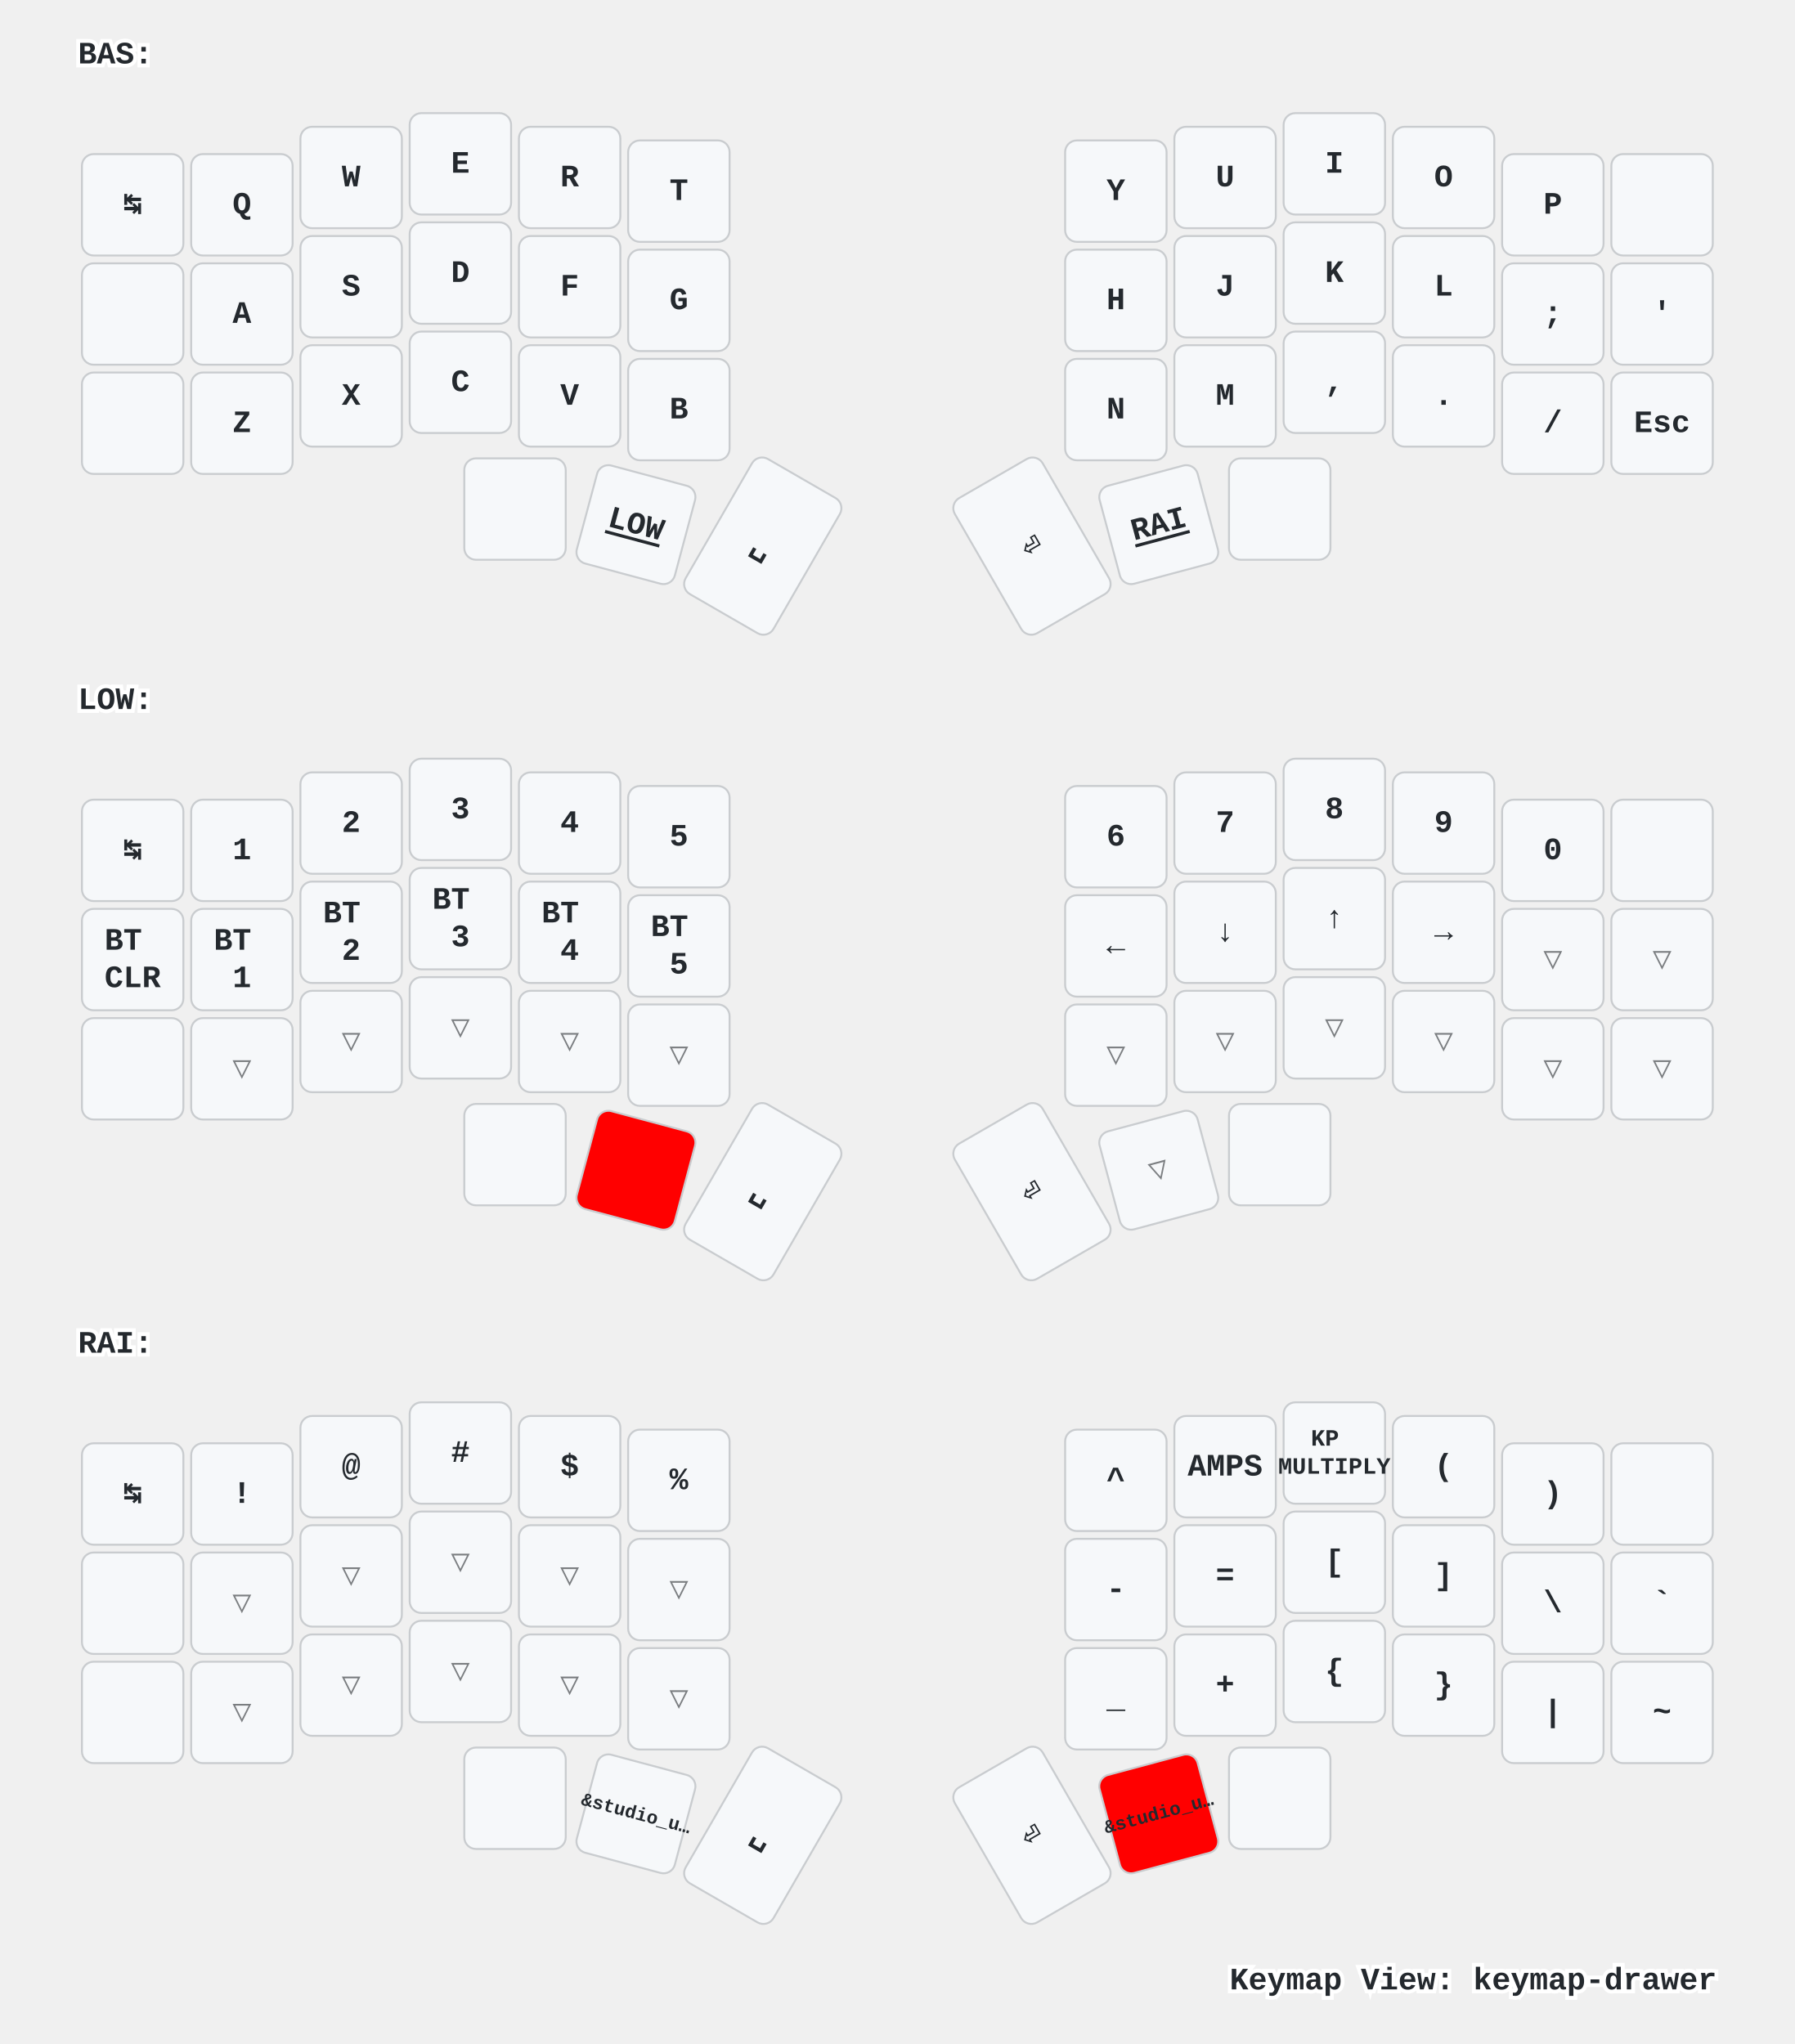
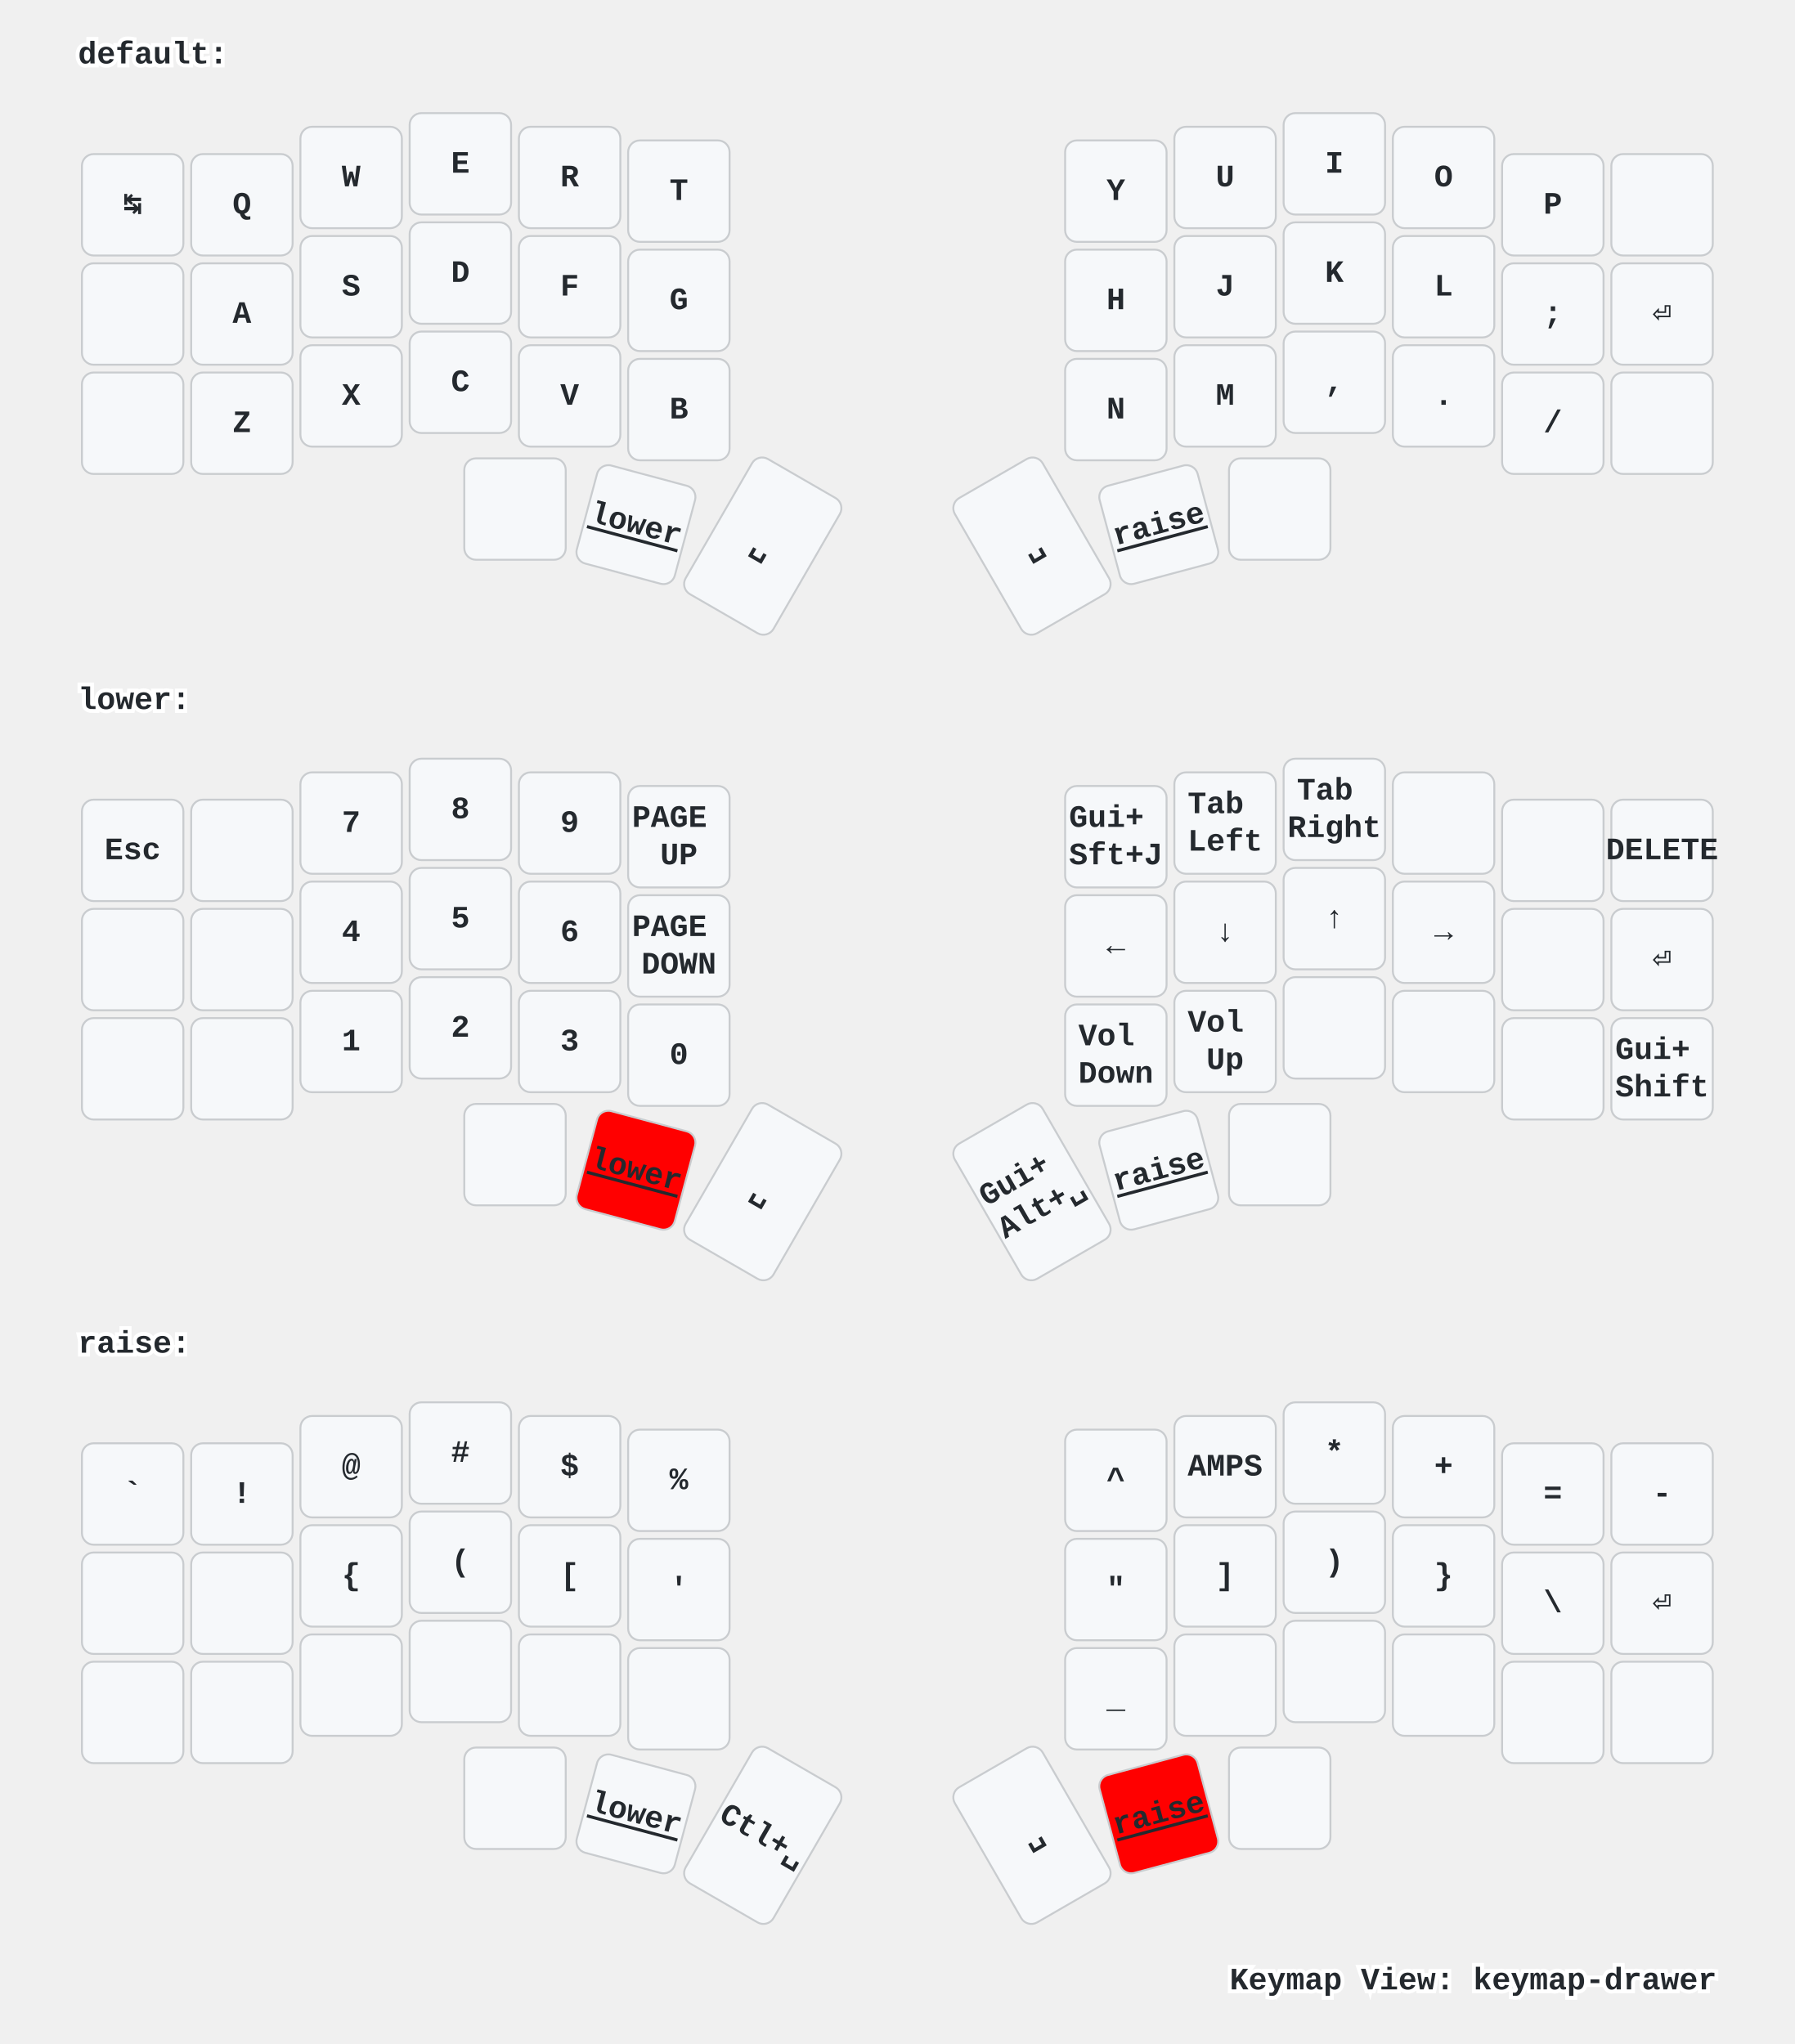
<svg xmlns="http://www.w3.org/2000/svg" xmlns:xlink="http://www.w3.org/1999/xlink" width="920" height="1048" viewBox="0 0 920 1048" class="keymap">
  <defs>/* start glyphs */
<svg id="mdi:apple-keyboard-command">
      <svg id="mdi-apple-keyboard-command" viewBox="0 0 24 24">
        <path d="M6,2A4,4 0 0,1 10,6V8H14V6A4,4 0 0,1 18,2A4,4 0 0,1 22,6A4,4 0 0,1 18,10H16V14H18A4,4 0 0,1 22,18A4,4 0 0,1 18,22A4,4 0 0,1 14,18V16H10V18A4,4 0 0,1 6,22A4,4 0 0,1 2,18A4,4 0 0,1 6,14H8V10H6A4,4 0 0,1 2,6A4,4 0 0,1 6,2M16,18A2,2 0 0,0 18,20A2,2 0 0,0 20,18A2,2 0 0,0 18,16H16V18M14,10H10V14H14V10M6,16A2,2 0 0,0 4,18A2,2 0 0,0 6,20A2,2 0 0,0 8,18V16H6M8,6A2,2 0 0,0 6,4A2,2 0 0,0 4,6A2,2 0 0,0 6,8H8V6M18,8A2,2 0 0,0 20,6A2,2 0 0,0 18,4A2,2 0 0,0 16,6V8H18Z" />
      </svg>
    </svg>
    <svg id="mdi:apple-keyboard-control">
      <svg id="mdi-apple-keyboard-control" viewBox="0 0 24 24">
        <path d="M19.78,11.78L18.36,13.19L12,6.83L5.64,13.19L4.22,11.78L12,4L19.78,11.78Z" />
      </svg>
    </svg>
    <svg id="mdi:apple-keyboard-option">
      <svg id="mdi-apple-keyboard-option" viewBox="0 0 24 24">
        <path d="M3,4H9.11L16.15,18H21V20H14.88L7.84,6H3V4M14,4H21V6H14V4Z" />
      </svg>
    </svg>
    <svg id="mdi:apple-keyboard-shift">
      <svg id="mdi-apple-keyboard-shift" viewBox="0 0 24 24">
        <path d="M15,18V12H17.17L12,6.83L6.83,12H9V18H15M12,4L22,14H17V20H7V14H2L12,4Z" />
      </svg>
    </svg>
    <svg id="mdi:backspace-outline">
      <svg id="mdi-backspace-outline" viewBox="0 0 24 24">
        <path d="M19,15.59L17.59,17L14,13.41L10.41,17L9,15.59L12.59,12L9,8.41L10.41,7L14,10.59L17.59,7L19,8.41L15.41,12L19,15.59M22,3A2,2 0 0,1 24,5V19A2,2 0 0,1 22,21H7C6.31,21 5.77,20.64 5.41,20.11L0,12L5.41,3.88C5.77,3.35 6.31,3 7,3H22M22,5H7L2.28,12L7,19H22V5Z" />
      </svg>
    </svg>
  </defs>/* end glyphs */
<style>/* inherit to force styles through use tags */
svg path {
    fill: inherit;
}

/* font and background color specifications */
svg.keymap {
    font-family: SFMono-Regular,Consolas,Liberation Mono,Menlo,monospace;
    font-size: 14px;
    font-kerning: normal;
    text-rendering: optimizeLegibility;
    fill: #24292e;
}

/* default key styling */
rect.key {
    fill: #f6f8fa;
}

rect.key, rect.combo {
    stroke: #c9cccf;
    stroke-width: 1;
}

/* default key side styling, only used is draw_key_sides is set */
rect.side {
    filter: brightness(90%);
}

/* color accent for combo boxes */
rect.combo, rect.combo-separate {
    fill: #cdf;
}

/* color accent for held keys */
rect.held, rect.combo.held {
    fill: #fdd;
}

/* color accent for ghost (optional) keys */
rect.ghost, rect.combo.ghost {
    stroke-dasharray: 4, 4;
    stroke-width: 2;
}

text {
    text-anchor: middle;
    dominant-baseline: middle;
}

/* styling for layer labels */
text.label {
    font-weight: bold;
    text-anchor: start;
    stroke: white;
    stroke-width: 4;
    paint-order: stroke;
}

/* styling for optional footer */
text.footer {
    text-anchor: end;
    dominant-baseline: auto;
    stroke: white;
    stroke-width: 4;
    paint-order: stroke;
}

/* styling for combo tap, and key non-tap label text */
text.combo, text.hold, text.shifted, text.left, text.right {
    font-size: 11px;
}

text.hold {
    text-anchor: middle;
    dominant-baseline: auto;
}

text.shifted {
    text-anchor: middle;
    dominant-baseline: hanging;
}

text.left {
    text-anchor: start;
}

text.right {
    text-anchor: end;
}

text.layer-activator {
    text-decoration: underline;
}

/* styling for hold/shifted label text in combo box */
text.combo.hold, text.combo.shifted, text.combo.left, text.combo.right {
    font-size: 8px;
}

/* lighter symbol for transparent keys */
text.trans {
    fill: #7b7e81;
}

/* styling for combo dendrons */
path.combo {
    stroke-width: 1;
    stroke: gray;
    fill: none;
}

/* Start Tabler Icons Cleanup */
/* cannot use height/width with glyphs */
.icon-tabler &gt; path {
    fill: inherit;
    stroke: inherit;
    stroke-width: 2;
}
/* hide tabler's default box */
.icon-tabler &gt; path[stroke="none"][fill="none"] {
    visibility: hidden;
}
/* End Tabler Icons Cleanup */

/* For default sytles, see https://github.com/caksoylar/keymap-drawer/blob/main/keymap_drawer/config.py#L85 */

svg.keymap {
  font-family: Ubuntu Mono, Inconsolata, Consolas, Liberation Mono, Menlo, monospace;
  font-size: 16px;
  font-weight: bold;
  text-rendering: optimizeLegibility;
}

/* Color accent for held keys
red = #f00
green = #0f0
blue = #00f
yellow = #ff0
cyan = #0ff
magenta = #f0f
white = #fff
black = #000
grey = #888
light grey = #ccc
#ffc
*/
rect.held, rect.combo.held {
    fill: #f00;
}

/* Technique borrowed and extended from https://github.com/englmaxi/zmk-config/blob/master/keymap-drawer/config.yaml */
.sym_sub_text.tap {
  translate: -5px 2px;
  font-size: 20px;
}
.sym_sub_text.shifted {
  translate: 10px 13px;
  font-size: 10px;
  opacity: 1.0;
}
.combo.sym_sub_text.tap {
  translate: -1px 1px;
}
.combo.sym_sub_text.shifted {
  translate: 7px 5px;
  font-size: 10px;
  opacity: 1.0;
}

/* Toggle */
.toggle.shifted {
  translate: -10px 12px;
}

.toggle.hold {
  translate: 13px -23px;
}

/* Variant for tap-dances */
.tap_dance.tap {
  translate: -7px 0px;
  font-size: 12px;
}
.tap_dance.shifted {
  translate: 7px 17px;
  font-size: 12px;
  opacity: 1.0;
}

/* Variant for symbol next to symbol */
.sym_by_sym.tap {
  translate: -6px 0px;
}
.sym_by_sym.shifted {
  translate: 10px 12px;
  opacity: 1.0;
}

.combo.sym_by_sym.tap {
  translate: -35px 0px;
}
.combo.sym_by_sym.shifted {
  translate: 35px 20px;
  opacity: 1.0;
}

.combo.sym_by_sym.hold {
  visibility: hidden;
}

/* hide hold box for combo sym_by_sym */
.combo.sym_by_sym.hold &gt; path[stroke="none"][fill="none"] {
  visibility: hidden;
}
</style>
-   <g transform="translate(40, 0)" class="layer-BAS">
-     <text x="0" y="28" class="label" id="BAS">BAS:</text>
+   <g transform="translate(40, 0)" class="layer-default">
+     <text x="0" y="28" class="label" id="default">default:</text>
    <g transform="translate(0, 56)">
      <g transform="translate(28, 49)" class="key keypos-0">
        <rect rx="6" ry="6" x="-26" y="-26" width="52" height="52" class="key" />
        <text x="0" y="0" class="key tap">↹</text>
      </g>
      <g transform="translate(84, 49)" class="key keypos-1">
        <rect rx="6" ry="6" x="-26" y="-26" width="52" height="52" class="key" />
        <text x="0" y="0" class="key tap">Q</text>
      </g>
      <g transform="translate(140, 35)" class="key keypos-2">
        <rect rx="6" ry="6" x="-26" y="-26" width="52" height="52" class="key" />
        <text x="0" y="0" class="key tap">W</text>
      </g>
      <g transform="translate(196, 28)" class="key keypos-3">
        <rect rx="6" ry="6" x="-26" y="-26" width="52" height="52" class="key" />
        <text x="0" y="0" class="key tap">E</text>
      </g>
      <g transform="translate(252, 35)" class="key keypos-4">
        <rect rx="6" ry="6" x="-26" y="-26" width="52" height="52" class="key" />
        <text x="0" y="0" class="key tap">R</text>
      </g>
      <g transform="translate(308, 42)" class="key keypos-5">
        <rect rx="6" ry="6" x="-26" y="-26" width="52" height="52" class="key" />
        <text x="0" y="0" class="key tap">T</text>
      </g>
      <g transform="translate(532, 42)" class="key keypos-6">
        <rect rx="6" ry="6" x="-26" y="-26" width="52" height="52" class="key" />
        <text x="0" y="0" class="key tap">Y</text>
      </g>
      <g transform="translate(588, 35)" class="key keypos-7">
        <rect rx="6" ry="6" x="-26" y="-26" width="52" height="52" class="key" />
        <text x="0" y="0" class="key tap">U</text>
      </g>
      <g transform="translate(644, 28)" class="key keypos-8">
        <rect rx="6" ry="6" x="-26" y="-26" width="52" height="52" class="key" />
        <text x="0" y="0" class="key tap">I</text>
      </g>
      <g transform="translate(700, 35)" class="key keypos-9">
        <rect rx="6" ry="6" x="-26" y="-26" width="52" height="52" class="key" />
        <text x="0" y="0" class="key tap">O</text>
      </g>
      <g transform="translate(756, 49)" class="key keypos-10">
        <rect rx="6" ry="6" x="-26" y="-26" width="52" height="52" class="key" />
        <text x="0" y="0" class="key tap">P</text>
      </g>
      <g transform="translate(812, 49)" class="key keypos-11">
        <rect rx="6" ry="6" x="-26" y="-26" width="52" height="52" class="key" />
        <use href="#mdi:backspace-outline" xlink:href="#mdi:backspace-outline" x="-9" y="-9" height="18" width="18.0" class="key tap glyph mdi:backspace-outline" />
      </g>
      <g transform="translate(28, 105)" class="key keypos-12">
        <rect rx="6" ry="6" x="-26" y="-26" width="52" height="52" class="key" />
        <use href="#mdi:apple-keyboard-control" xlink:href="#mdi:apple-keyboard-control" x="-9" y="-9" height="18" width="18.0" class="key tap glyph mdi:apple-keyboard-control" />
      </g>
      <g transform="translate(84, 105)" class="key keypos-13">
        <rect rx="6" ry="6" x="-26" y="-26" width="52" height="52" class="key" />
        <text x="0" y="0" class="key tap">A</text>
      </g>
      <g transform="translate(140, 91)" class="key keypos-14">
        <rect rx="6" ry="6" x="-26" y="-26" width="52" height="52" class="key" />
        <text x="0" y="0" class="key tap">S</text>
      </g>
      <g transform="translate(196, 84)" class="key keypos-15">
        <rect rx="6" ry="6" x="-26" y="-26" width="52" height="52" class="key" />
        <text x="0" y="0" class="key tap">D</text>
      </g>
      <g transform="translate(252, 91)" class="key keypos-16">
        <rect rx="6" ry="6" x="-26" y="-26" width="52" height="52" class="key" />
        <text x="0" y="0" class="key tap">F</text>
      </g>
      <g transform="translate(308, 98)" class="key keypos-17">
        <rect rx="6" ry="6" x="-26" y="-26" width="52" height="52" class="key" />
        <text x="0" y="0" class="key tap">G</text>
      </g>
      <g transform="translate(532, 98)" class="key keypos-18">
        <rect rx="6" ry="6" x="-26" y="-26" width="52" height="52" class="key" />
        <text x="0" y="0" class="key tap">H</text>
      </g>
      <g transform="translate(588, 91)" class="key keypos-19">
        <rect rx="6" ry="6" x="-26" y="-26" width="52" height="52" class="key" />
        <text x="0" y="0" class="key tap">J</text>
      </g>
      <g transform="translate(644, 84)" class="key keypos-20">
        <rect rx="6" ry="6" x="-26" y="-26" width="52" height="52" class="key" />
        <text x="0" y="0" class="key tap">K</text>
      </g>
      <g transform="translate(700, 91)" class="key keypos-21">
        <rect rx="6" ry="6" x="-26" y="-26" width="52" height="52" class="key" />
        <text x="0" y="0" class="key tap">L</text>
      </g>
      <g transform="translate(756, 105)" class="key keypos-22">
        <rect rx="6" ry="6" x="-26" y="-26" width="52" height="52" class="key" />
        <text x="0" y="0" class="key tap">;</text>
      </g>
      <g transform="translate(812, 105)" class="key keypos-23">
        <rect rx="6" ry="6" x="-26" y="-26" width="52" height="52" class="key" />
-         <text x="0" y="0" class="key tap">'</text>
+         <text x="0" y="0" class="key tap">⏎</text>
      </g>
      <g transform="translate(28, 161)" class="key keypos-24">
        <rect rx="6" ry="6" x="-26" y="-26" width="52" height="52" class="key" />
        <use href="#mdi:apple-keyboard-shift" xlink:href="#mdi:apple-keyboard-shift" x="-9" y="-9" height="18" width="18.0" class="key tap glyph mdi:apple-keyboard-shift" />
      </g>
      <g transform="translate(84, 161)" class="key keypos-25">
        <rect rx="6" ry="6" x="-26" y="-26" width="52" height="52" class="key" />
        <text x="0" y="0" class="key tap">Z</text>
      </g>
      <g transform="translate(140, 147)" class="key keypos-26">
        <rect rx="6" ry="6" x="-26" y="-26" width="52" height="52" class="key" />
        <text x="0" y="0" class="key tap">X</text>
      </g>
      <g transform="translate(196, 140)" class="key keypos-27">
        <rect rx="6" ry="6" x="-26" y="-26" width="52" height="52" class="key" />
        <text x="0" y="0" class="key tap">C</text>
      </g>
      <g transform="translate(252, 147)" class="key keypos-28">
        <rect rx="6" ry="6" x="-26" y="-26" width="52" height="52" class="key" />
        <text x="0" y="0" class="key tap">V</text>
      </g>
      <g transform="translate(308, 154)" class="key keypos-29">
        <rect rx="6" ry="6" x="-26" y="-26" width="52" height="52" class="key" />
        <text x="0" y="0" class="key tap">B</text>
      </g>
      <g transform="translate(532, 154)" class="key keypos-30">
        <rect rx="6" ry="6" x="-26" y="-26" width="52" height="52" class="key" />
        <text x="0" y="0" class="key tap">N</text>
      </g>
      <g transform="translate(588, 147)" class="key keypos-31">
        <rect rx="6" ry="6" x="-26" y="-26" width="52" height="52" class="key" />
        <text x="0" y="0" class="key tap">M</text>
      </g>
      <g transform="translate(644, 140)" class="key keypos-32">
        <rect rx="6" ry="6" x="-26" y="-26" width="52" height="52" class="key" />
        <text x="0" y="0" class="key tap">,</text>
      </g>
      <g transform="translate(700, 147)" class="key keypos-33">
        <rect rx="6" ry="6" x="-26" y="-26" width="52" height="52" class="key" />
        <text x="0" y="0" class="key tap">.</text>
      </g>
      <g transform="translate(756, 161)" class="key keypos-34">
        <rect rx="6" ry="6" x="-26" y="-26" width="52" height="52" class="key" />
        <text x="0" y="0" class="key tap">/</text>
      </g>
      <g transform="translate(812, 161)" class="key keypos-35">
        <rect rx="6" ry="6" x="-26" y="-26" width="52" height="52" class="key" />
-         <text x="0" y="0" class="key tap">Esc</text>
+         <use href="#mdi:apple-keyboard-shift" xlink:href="#mdi:apple-keyboard-shift" x="-9" y="-9" height="18" width="18.0" class="key tap glyph mdi:apple-keyboard-shift" />
      </g>
      <g transform="translate(224, 205)" class="key keypos-36">
        <rect rx="6" ry="6" x="-26" y="-26" width="52" height="52" class="key" />
        <use href="#mdi:apple-keyboard-command" xlink:href="#mdi:apple-keyboard-command" x="-9" y="-9" height="18" width="18.0" class="key tap glyph mdi:apple-keyboard-command" />
      </g>
      <g transform="translate(286, 213) rotate(15.0)" class="key keypos-37">
        <rect rx="6" ry="6" x="-26" y="-26" width="52" height="52" class="key" />
-         <a href="#LOW">
-           <text x="0" y="0" class="key tap layer-activator">LOW</text>
+         <a href="#lower">
+           <text x="0" y="0" class="key tap layer-activator">lower</text>
        </a>
      </g>
      <g transform="translate(351, 224) rotate(30.0)" class="key keypos-38">
        <rect rx="6" ry="6" x="-26" y="-40" width="52" height="80" class="key" />
        <text x="0" y="0" class="key tap">␣</text>
      </g>
      <g transform="translate(489, 224) rotate(-30.0)" class="key keypos-39">
        <rect rx="6" ry="6" x="-26" y="-40" width="52" height="80" class="key" />
-         <text x="0" y="0" class="key tap">⏎</text>
+         <text x="0" y="0" class="key tap">␣</text>
      </g>
      <g transform="translate(554, 213) rotate(-15.0)" class="key keypos-40">
        <rect rx="6" ry="6" x="-26" y="-26" width="52" height="52" class="key" />
-         <a href="#RAI">
-           <text x="0" y="0" class="key tap layer-activator">RAI</text>
+         <a href="#raise">
+           <text x="0" y="0" class="key tap layer-activator">raise</text>
        </a>
      </g>
      <g transform="translate(616, 205)" class="key keypos-41">
        <rect rx="6" ry="6" x="-26" y="-26" width="52" height="52" class="key" />
        <use href="#mdi:apple-keyboard-option" xlink:href="#mdi:apple-keyboard-option" x="-9" y="-9" height="18" width="18.0" class="key tap glyph mdi:apple-keyboard-option" />
      </g>
    </g>
  </g>
-   <g transform="translate(40, 331)" class="layer-LOW">
-     <text x="0" y="28" class="label" id="LOW">LOW:</text>
+   <g transform="translate(40, 331)" class="layer-lower">
+     <text x="0" y="28" class="label" id="lower">lower:</text>
    <g transform="translate(0, 56)">
      <g transform="translate(28, 49)" class="key keypos-0">
        <rect rx="6" ry="6" x="-26" y="-26" width="52" height="52" class="key" />
-         <text x="0" y="0" class="key tap">↹</text>
+         <text x="0" y="0" class="key tap">Esc</text>
      </g>
      <g transform="translate(84, 49)" class="key keypos-1">
        <rect rx="6" ry="6" x="-26" y="-26" width="52" height="52" class="key" />
+       </g>
+       <g transform="translate(140, 35)" class="key keypos-2">
+         <rect rx="6" ry="6" x="-26" y="-26" width="52" height="52" class="key" />
+         <text x="0" y="0" class="key tap">7</text>
+       </g>
+       <g transform="translate(196, 28)" class="key keypos-3">
+         <rect rx="6" ry="6" x="-26" y="-26" width="52" height="52" class="key" />
+         <text x="0" y="0" class="key tap">8</text>
+       </g>
+       <g transform="translate(252, 35)" class="key keypos-4">
+         <rect rx="6" ry="6" x="-26" y="-26" width="52" height="52" class="key" />
+         <text x="0" y="0" class="key tap">9</text>
+       </g>
+       <g transform="translate(308, 42)" class="key keypos-5">
+         <rect rx="6" ry="6" x="-26" y="-26" width="52" height="52" class="key" />
+         <text x="0" y="0" class="key tap">
+           <tspan x="0" dy="-0.6em">PAGE</tspan>
+           <tspan x="0" dy="1.2em">UP</tspan>
+         </text>
+       </g>
+       <g transform="translate(532, 42)" class="key keypos-6">
+         <rect rx="6" ry="6" x="-26" y="-26" width="52" height="52" class="key" />
+         <text x="0" y="0" class="key tap">
+           <tspan x="0" dy="-0.6em">Gui+</tspan>
+           <tspan x="0" dy="1.2em">Sft+J</tspan>
+         </text>
+       </g>
+       <g transform="translate(588, 35)" class="key keypos-7">
+         <rect rx="6" ry="6" x="-26" y="-26" width="52" height="52" class="key" />
+         <text x="0" y="0" class="key tap">
+           <tspan x="0" dy="-0.6em">Tab</tspan>
+           <tspan x="0" dy="1.2em">Left</tspan>
+         </text>
+       </g>
+       <g transform="translate(644, 28)" class="key keypos-8">
+         <rect rx="6" ry="6" x="-26" y="-26" width="52" height="52" class="key" />
+         <text x="0" y="0" class="key tap">
+           <tspan x="0" dy="-0.6em">Tab</tspan>
+           <tspan x="0" dy="1.2em">Right</tspan>
+         </text>
+       </g>
+       <g transform="translate(700, 35)" class="key keypos-9">
+         <rect rx="6" ry="6" x="-26" y="-26" width="52" height="52" class="key" />
+       </g>
+       <g transform="translate(756, 49)" class="key keypos-10">
+         <rect rx="6" ry="6" x="-26" y="-26" width="52" height="52" class="key" />
+       </g>
+       <g transform="translate(812, 49)" class="key keypos-11">
+         <rect rx="6" ry="6" x="-26" y="-26" width="52" height="52" class="key" />
+         <text x="0" y="0" class="key tap">DELETE</text>
+       </g>
+       <g transform="translate(28, 105)" class="key keypos-12">
+         <rect rx="6" ry="6" x="-26" y="-26" width="52" height="52" class="key" />
+         <use href="#mdi:apple-keyboard-control" xlink:href="#mdi:apple-keyboard-control" x="-9" y="-9" height="18" width="18.0" class="key tap glyph mdi:apple-keyboard-control" />
+       </g>
+       <g transform="translate(84, 105)" class="key keypos-13">
+         <rect rx="6" ry="6" x="-26" y="-26" width="52" height="52" class="key" />
+       </g>
+       <g transform="translate(140, 91)" class="key keypos-14">
+         <rect rx="6" ry="6" x="-26" y="-26" width="52" height="52" class="key" />
+         <text x="0" y="0" class="key tap">4</text>
+       </g>
+       <g transform="translate(196, 84)" class="key keypos-15">
+         <rect rx="6" ry="6" x="-26" y="-26" width="52" height="52" class="key" />
+         <text x="0" y="0" class="key tap">5</text>
+       </g>
+       <g transform="translate(252, 91)" class="key keypos-16">
+         <rect rx="6" ry="6" x="-26" y="-26" width="52" height="52" class="key" />
+         <text x="0" y="0" class="key tap">6</text>
+       </g>
+       <g transform="translate(308, 98)" class="key keypos-17">
+         <rect rx="6" ry="6" x="-26" y="-26" width="52" height="52" class="key" />
+         <text x="0" y="0" class="key tap">
+           <tspan x="0" dy="-0.6em">PAGE</tspan>
+           <tspan x="0" dy="1.2em">DOWN</tspan>
+         </text>
+       </g>
+       <g transform="translate(532, 98)" class="key keypos-18">
+         <rect rx="6" ry="6" x="-26" y="-26" width="52" height="52" class="key" />
+         <text x="0" y="0" class="key tap">←</text>
+       </g>
+       <g transform="translate(588, 91)" class="key keypos-19">
+         <rect rx="6" ry="6" x="-26" y="-26" width="52" height="52" class="key" />
+         <text x="0" y="0" class="key tap">↓</text>
+       </g>
+       <g transform="translate(644, 84)" class="key keypos-20">
+         <rect rx="6" ry="6" x="-26" y="-26" width="52" height="52" class="key" />
+         <text x="0" y="0" class="key tap">↑</text>
+       </g>
+       <g transform="translate(700, 91)" class="key keypos-21">
+         <rect rx="6" ry="6" x="-26" y="-26" width="52" height="52" class="key" />
+         <text x="0" y="0" class="key tap">→</text>
+       </g>
+       <g transform="translate(756, 105)" class="key keypos-22">
+         <rect rx="6" ry="6" x="-26" y="-26" width="52" height="52" class="key" />
+       </g>
+       <g transform="translate(812, 105)" class="key keypos-23">
+         <rect rx="6" ry="6" x="-26" y="-26" width="52" height="52" class="key" />
+         <text x="0" y="0" class="key tap">⏎</text>
+       </g>
+       <g transform="translate(28, 161)" class="key keypos-24">
+         <rect rx="6" ry="6" x="-26" y="-26" width="52" height="52" class="key" />
+         <use href="#mdi:apple-keyboard-shift" xlink:href="#mdi:apple-keyboard-shift" x="-9" y="-9" height="18" width="18.0" class="key tap glyph mdi:apple-keyboard-shift" />
+       </g>
+       <g transform="translate(84, 161)" class="key keypos-25">
+         <rect rx="6" ry="6" x="-26" y="-26" width="52" height="52" class="key" />
+       </g>
+       <g transform="translate(140, 147)" class="key keypos-26">
+         <rect rx="6" ry="6" x="-26" y="-26" width="52" height="52" class="key" />
        <text x="0" y="0" class="key tap">1</text>
      </g>
-       <g transform="translate(140, 35)" class="key keypos-2">
+       <g transform="translate(196, 140)" class="key keypos-27">
        <rect rx="6" ry="6" x="-26" y="-26" width="52" height="52" class="key" />
        <text x="0" y="0" class="key tap">2</text>
      </g>
-       <g transform="translate(196, 28)" class="key keypos-3">
+       <g transform="translate(252, 147)" class="key keypos-28">
        <rect rx="6" ry="6" x="-26" y="-26" width="52" height="52" class="key" />
        <text x="0" y="0" class="key tap">3</text>
      </g>
-       <g transform="translate(252, 35)" class="key keypos-4">
-         <rect rx="6" ry="6" x="-26" y="-26" width="52" height="52" class="key" />
-         <text x="0" y="0" class="key tap">4</text>
-       </g>
-       <g transform="translate(308, 42)" class="key keypos-5">
-         <rect rx="6" ry="6" x="-26" y="-26" width="52" height="52" class="key" />
-         <text x="0" y="0" class="key tap">5</text>
-       </g>
-       <g transform="translate(532, 42)" class="key keypos-6">
-         <rect rx="6" ry="6" x="-26" y="-26" width="52" height="52" class="key" />
-         <text x="0" y="0" class="key tap">6</text>
-       </g>
-       <g transform="translate(588, 35)" class="key keypos-7">
-         <rect rx="6" ry="6" x="-26" y="-26" width="52" height="52" class="key" />
-         <text x="0" y="0" class="key tap">7</text>
-       </g>
-       <g transform="translate(644, 28)" class="key keypos-8">
-         <rect rx="6" ry="6" x="-26" y="-26" width="52" height="52" class="key" />
-         <text x="0" y="0" class="key tap">8</text>
-       </g>
-       <g transform="translate(700, 35)" class="key keypos-9">
-         <rect rx="6" ry="6" x="-26" y="-26" width="52" height="52" class="key" />
-         <text x="0" y="0" class="key tap">9</text>
-       </g>
-       <g transform="translate(756, 49)" class="key keypos-10">
+       <g transform="translate(308, 154)" class="key keypos-29">
        <rect rx="6" ry="6" x="-26" y="-26" width="52" height="52" class="key" />
        <text x="0" y="0" class="key tap">0</text>
      </g>
-       <g transform="translate(812, 49)" class="key keypos-11">
-         <rect rx="6" ry="6" x="-26" y="-26" width="52" height="52" class="key" />
-         <use href="#mdi:backspace-outline" xlink:href="#mdi:backspace-outline" x="-9" y="-9" height="18" width="18.0" class="key tap glyph mdi:backspace-outline" />
-       </g>
-       <g transform="translate(28, 105)" class="key keypos-12">
-         <rect rx="6" ry="6" x="-26" y="-26" width="52" height="52" class="key" />
-         <text x="0" y="0" class="key tap">
-           <tspan x="0" dy="-0.6em">BT</tspan>
-           <tspan x="0" dy="1.2em">CLR</tspan>
-         </text>
-       </g>
-       <g transform="translate(84, 105)" class="key keypos-13">
-         <rect rx="6" ry="6" x="-26" y="-26" width="52" height="52" class="key" />
-         <text x="0" y="0" class="key tap">
-           <tspan x="0" dy="-0.6em">BT</tspan>
-           <tspan x="0" dy="1.2em">1</tspan>
-         </text>
-       </g>
-       <g transform="translate(140, 91)" class="key keypos-14">
-         <rect rx="6" ry="6" x="-26" y="-26" width="52" height="52" class="key" />
-         <text x="0" y="0" class="key tap">
-           <tspan x="0" dy="-0.6em">BT</tspan>
-           <tspan x="0" dy="1.2em">2</tspan>
-         </text>
-       </g>
-       <g transform="translate(196, 84)" class="key keypos-15">
-         <rect rx="6" ry="6" x="-26" y="-26" width="52" height="52" class="key" />
-         <text x="0" y="0" class="key tap">
-           <tspan x="0" dy="-0.6em">BT</tspan>
-           <tspan x="0" dy="1.2em">3</tspan>
-         </text>
-       </g>
-       <g transform="translate(252, 91)" class="key keypos-16">
-         <rect rx="6" ry="6" x="-26" y="-26" width="52" height="52" class="key" />
-         <text x="0" y="0" class="key tap">
-           <tspan x="0" dy="-0.6em">BT</tspan>
-           <tspan x="0" dy="1.2em">4</tspan>
-         </text>
-       </g>
-       <g transform="translate(308, 98)" class="key keypos-17">
-         <rect rx="6" ry="6" x="-26" y="-26" width="52" height="52" class="key" />
-         <text x="0" y="0" class="key tap">
-           <tspan x="0" dy="-0.6em">BT</tspan>
-           <tspan x="0" dy="1.2em">5</tspan>
-         </text>
-       </g>
-       <g transform="translate(532, 98)" class="key keypos-18">
-         <rect rx="6" ry="6" x="-26" y="-26" width="52" height="52" class="key" />
-         <text x="0" y="0" class="key tap">←</text>
-       </g>
-       <g transform="translate(588, 91)" class="key keypos-19">
-         <rect rx="6" ry="6" x="-26" y="-26" width="52" height="52" class="key" />
-         <text x="0" y="0" class="key tap">↓</text>
-       </g>
-       <g transform="translate(644, 84)" class="key keypos-20">
-         <rect rx="6" ry="6" x="-26" y="-26" width="52" height="52" class="key" />
-         <text x="0" y="0" class="key tap">↑</text>
-       </g>
-       <g transform="translate(700, 91)" class="key keypos-21">
-         <rect rx="6" ry="6" x="-26" y="-26" width="52" height="52" class="key" />
-         <text x="0" y="0" class="key tap">→</text>
-       </g>
-       <g transform="translate(756, 105)" class="key trans keypos-22">
-         <rect rx="6" ry="6" x="-26" y="-26" width="52" height="52" class="key trans" />
-         <text x="0" y="0" class="key trans tap">▽</text>
-       </g>
-       <g transform="translate(812, 105)" class="key trans keypos-23">
-         <rect rx="6" ry="6" x="-26" y="-26" width="52" height="52" class="key trans" />
-         <text x="0" y="0" class="key trans tap">▽</text>
-       </g>
-       <g transform="translate(28, 161)" class="key keypos-24">
-         <rect rx="6" ry="6" x="-26" y="-26" width="52" height="52" class="key" />
-         <use href="#mdi:apple-keyboard-shift" xlink:href="#mdi:apple-keyboard-shift" x="-9" y="-9" height="18" width="18.0" class="key tap glyph mdi:apple-keyboard-shift" />
-       </g>
-       <g transform="translate(84, 161)" class="key trans keypos-25">
-         <rect rx="6" ry="6" x="-26" y="-26" width="52" height="52" class="key trans" />
-         <text x="0" y="0" class="key trans tap">▽</text>
-       </g>
-       <g transform="translate(140, 147)" class="key trans keypos-26">
-         <rect rx="6" ry="6" x="-26" y="-26" width="52" height="52" class="key trans" />
-         <text x="0" y="0" class="key trans tap">▽</text>
-       </g>
-       <g transform="translate(196, 140)" class="key trans keypos-27">
-         <rect rx="6" ry="6" x="-26" y="-26" width="52" height="52" class="key trans" />
-         <text x="0" y="0" class="key trans tap">▽</text>
-       </g>
-       <g transform="translate(252, 147)" class="key trans keypos-28">
-         <rect rx="6" ry="6" x="-26" y="-26" width="52" height="52" class="key trans" />
-         <text x="0" y="0" class="key trans tap">▽</text>
-       </g>
-       <g transform="translate(308, 154)" class="key trans keypos-29">
-         <rect rx="6" ry="6" x="-26" y="-26" width="52" height="52" class="key trans" />
-         <text x="0" y="0" class="key trans tap">▽</text>
-       </g>
-       <g transform="translate(532, 154)" class="key trans keypos-30">
-         <rect rx="6" ry="6" x="-26" y="-26" width="52" height="52" class="key trans" />
-         <text x="0" y="0" class="key trans tap">▽</text>
-       </g>
-       <g transform="translate(588, 147)" class="key trans keypos-31">
-         <rect rx="6" ry="6" x="-26" y="-26" width="52" height="52" class="key trans" />
-         <text x="0" y="0" class="key trans tap">▽</text>
-       </g>
-       <g transform="translate(644, 140)" class="key trans keypos-32">
-         <rect rx="6" ry="6" x="-26" y="-26" width="52" height="52" class="key trans" />
-         <text x="0" y="0" class="key trans tap">▽</text>
-       </g>
-       <g transform="translate(700, 147)" class="key trans keypos-33">
-         <rect rx="6" ry="6" x="-26" y="-26" width="52" height="52" class="key trans" />
-         <text x="0" y="0" class="key trans tap">▽</text>
-       </g>
-       <g transform="translate(756, 161)" class="key trans keypos-34">
-         <rect rx="6" ry="6" x="-26" y="-26" width="52" height="52" class="key trans" />
-         <text x="0" y="0" class="key trans tap">▽</text>
-       </g>
-       <g transform="translate(812, 161)" class="key trans keypos-35">
-         <rect rx="6" ry="6" x="-26" y="-26" width="52" height="52" class="key trans" />
-         <text x="0" y="0" class="key trans tap">▽</text>
+       <g transform="translate(532, 154)" class="key keypos-30">
+         <rect rx="6" ry="6" x="-26" y="-26" width="52" height="52" class="key" />
+         <text x="0" y="0" class="key tap">
+           <tspan x="0" dy="-0.6em">Vol</tspan>
+           <tspan x="0" dy="1.2em">Down</tspan>
+         </text>
+       </g>
+       <g transform="translate(588, 147)" class="key keypos-31">
+         <rect rx="6" ry="6" x="-26" y="-26" width="52" height="52" class="key" />
+         <text x="0" y="0" class="key tap">
+           <tspan x="0" dy="-0.6em">Vol</tspan>
+           <tspan x="0" dy="1.2em">Up</tspan>
+         </text>
+       </g>
+       <g transform="translate(644, 140)" class="key keypos-32">
+         <rect rx="6" ry="6" x="-26" y="-26" width="52" height="52" class="key" />
+       </g>
+       <g transform="translate(700, 147)" class="key keypos-33">
+         <rect rx="6" ry="6" x="-26" y="-26" width="52" height="52" class="key" />
+       </g>
+       <g transform="translate(756, 161)" class="key keypos-34">
+         <rect rx="6" ry="6" x="-26" y="-26" width="52" height="52" class="key" />
+       </g>
+       <g transform="translate(812, 161)" class="key keypos-35">
+         <rect rx="6" ry="6" x="-26" y="-26" width="52" height="52" class="key" />
+         <text x="0" y="0" class="key tap">
+           <tspan x="0" dy="-0.6em">Gui+</tspan>
+           <tspan x="0" dy="1.2em">Shift</tspan>
+         </text>
      </g>
      <g transform="translate(224, 205)" class="key keypos-36">
        <rect rx="6" ry="6" x="-26" y="-26" width="52" height="52" class="key" />
        <use href="#mdi:apple-keyboard-command" xlink:href="#mdi:apple-keyboard-command" x="-9" y="-9" height="18" width="18.0" class="key tap glyph mdi:apple-keyboard-command" />
      </g>
      <g transform="translate(286, 213) rotate(15.0)" class="key held keypos-37">
        <rect rx="6" ry="6" x="-26" y="-26" width="52" height="52" class="key held" />
+         <a href="#lower">
+           <text x="0" y="0" class="key held tap layer-activator">lower</text>
+         </a>
      </g>
      <g transform="translate(351, 224) rotate(30.0)" class="key keypos-38">
        <rect rx="6" ry="6" x="-26" y="-40" width="52" height="80" class="key" />
        <text x="0" y="0" class="key tap">␣</text>
      </g>
      <g transform="translate(489, 224) rotate(-30.0)" class="key keypos-39">
        <rect rx="6" ry="6" x="-26" y="-40" width="52" height="80" class="key" />
-         <text x="0" y="0" class="key tap">⏎</text>
-       </g>
-       <g transform="translate(554, 213) rotate(-15.0)" class="key trans keypos-40">
-         <rect rx="6" ry="6" x="-26" y="-26" width="52" height="52" class="key trans" />
-         <text x="0" y="0" class="key trans tap">▽</text>
+         <text x="0" y="0" class="key tap">
+           <tspan x="0" dy="-0.6em">Gui+</tspan>
+           <tspan x="0" dy="1.2em">Alt+␣</tspan>
+         </text>
+       </g>
+       <g transform="translate(554, 213) rotate(-15.0)" class="key keypos-40">
+         <rect rx="6" ry="6" x="-26" y="-26" width="52" height="52" class="key" />
+         <a href="#raise">
+           <text x="0" y="0" class="key tap layer-activator">raise</text>
+         </a>
      </g>
      <g transform="translate(616, 205)" class="key keypos-41">
        <rect rx="6" ry="6" x="-26" y="-26" width="52" height="52" class="key" />
        <use href="#mdi:apple-keyboard-option" xlink:href="#mdi:apple-keyboard-option" x="-9" y="-9" height="18" width="18.0" class="key tap glyph mdi:apple-keyboard-option" />
      </g>
    </g>
  </g>
-   <g transform="translate(40, 661)" class="layer-RAI">
-     <text x="0" y="28" class="label" id="RAI">RAI:</text>
+   <g transform="translate(40, 661)" class="layer-raise">
+     <text x="0" y="28" class="label" id="raise">raise:</text>
    <g transform="translate(0, 56)">
      <g transform="translate(28, 49)" class="key keypos-0">
        <rect rx="6" ry="6" x="-26" y="-26" width="52" height="52" class="key" />
-         <text x="0" y="0" class="key tap">↹</text>
+         <text x="0" y="0" class="key tap">`</text>
      </g>
      <g transform="translate(84, 49)" class="key keypos-1">
        <rect rx="6" ry="6" x="-26" y="-26" width="52" height="52" class="key" />
        <text x="0" y="0" class="key tap">!</text>
      </g>
      <g transform="translate(140, 35)" class="key keypos-2">
        <rect rx="6" ry="6" x="-26" y="-26" width="52" height="52" class="key" />
        <text x="0" y="0" class="key tap">@</text>
      </g>
      <g transform="translate(196, 28)" class="key keypos-3">
        <rect rx="6" ry="6" x="-26" y="-26" width="52" height="52" class="key" />
        <text x="0" y="0" class="key tap">#</text>
      </g>
      <g transform="translate(252, 35)" class="key keypos-4">
        <rect rx="6" ry="6" x="-26" y="-26" width="52" height="52" class="key" />
        <text x="0" y="0" class="key tap">$</text>
      </g>
      <g transform="translate(308, 42)" class="key keypos-5">
        <rect rx="6" ry="6" x="-26" y="-26" width="52" height="52" class="key" />
        <text x="0" y="0" class="key tap">%</text>
      </g>
      <g transform="translate(532, 42)" class="key keypos-6">
        <rect rx="6" ry="6" x="-26" y="-26" width="52" height="52" class="key" />
        <text x="0" y="0" class="key tap">^</text>
      </g>
      <g transform="translate(588, 35)" class="key keypos-7">
        <rect rx="6" ry="6" x="-26" y="-26" width="52" height="52" class="key" />
        <text x="0" y="0" class="key tap">AMPS</text>
      </g>
      <g transform="translate(644, 28)" class="key keypos-8">
        <rect rx="6" ry="6" x="-26" y="-26" width="52" height="52" class="key" />
-         <text x="0" y="0" class="key tap">
-           <tspan x="0" dy="-0.6em" style="font-size: 75%">KP</tspan>
-           <tspan x="0" dy="1.2em" style="font-size: 75%">MULTIPLY</tspan>
-         </text>
+         <text x="0" y="0" class="key tap">*</text>
      </g>
      <g transform="translate(700, 35)" class="key keypos-9">
        <rect rx="6" ry="6" x="-26" y="-26" width="52" height="52" class="key" />
+         <text x="0" y="0" class="key tap">+</text>
+       </g>
+       <g transform="translate(756, 49)" class="key keypos-10">
+         <rect rx="6" ry="6" x="-26" y="-26" width="52" height="52" class="key" />
+         <text x="0" y="0" class="key tap">=</text>
+       </g>
+       <g transform="translate(812, 49)" class="key keypos-11">
+         <rect rx="6" ry="6" x="-26" y="-26" width="52" height="52" class="key" />
+         <text x="0" y="0" class="key tap">-</text>
+       </g>
+       <g transform="translate(28, 105)" class="key keypos-12">
+         <rect rx="6" ry="6" x="-26" y="-26" width="52" height="52" class="key" />
+         <use href="#mdi:apple-keyboard-control" xlink:href="#mdi:apple-keyboard-control" x="-9" y="-9" height="18" width="18.0" class="key tap glyph mdi:apple-keyboard-control" />
+       </g>
+       <g transform="translate(84, 105)" class="key keypos-13">
+         <rect rx="6" ry="6" x="-26" y="-26" width="52" height="52" class="key" />
+       </g>
+       <g transform="translate(140, 91)" class="key keypos-14">
+         <rect rx="6" ry="6" x="-26" y="-26" width="52" height="52" class="key" />
+         <text x="0" y="0" class="key tap">{</text>
+       </g>
+       <g transform="translate(196, 84)" class="key keypos-15">
+         <rect rx="6" ry="6" x="-26" y="-26" width="52" height="52" class="key" />
        <text x="0" y="0" class="key tap">(</text>
      </g>
-       <g transform="translate(756, 49)" class="key keypos-10">
+       <g transform="translate(252, 91)" class="key keypos-16">
+         <rect rx="6" ry="6" x="-26" y="-26" width="52" height="52" class="key" />
+         <text x="0" y="0" class="key tap">[</text>
+       </g>
+       <g transform="translate(308, 98)" class="key keypos-17">
+         <rect rx="6" ry="6" x="-26" y="-26" width="52" height="52" class="key" />
+         <text x="0" y="0" class="key tap">'</text>
+       </g>
+       <g transform="translate(532, 98)" class="key keypos-18">
+         <rect rx="6" ry="6" x="-26" y="-26" width="52" height="52" class="key" />
+         <text x="0" y="0" class="key tap">"</text>
+       </g>
+       <g transform="translate(588, 91)" class="key keypos-19">
+         <rect rx="6" ry="6" x="-26" y="-26" width="52" height="52" class="key" />
+         <text x="0" y="0" class="key tap">]</text>
+       </g>
+       <g transform="translate(644, 84)" class="key keypos-20">
        <rect rx="6" ry="6" x="-26" y="-26" width="52" height="52" class="key" />
        <text x="0" y="0" class="key tap">)</text>
      </g>
-       <g transform="translate(812, 49)" class="key keypos-11">
-         <rect rx="6" ry="6" x="-26" y="-26" width="52" height="52" class="key" />
-         <use href="#mdi:backspace-outline" xlink:href="#mdi:backspace-outline" x="-9" y="-9" height="18" width="18.0" class="key tap glyph mdi:backspace-outline" />
-       </g>
-       <g transform="translate(28, 105)" class="key keypos-12">
-         <rect rx="6" ry="6" x="-26" y="-26" width="52" height="52" class="key" />
-         <use href="#mdi:apple-keyboard-control" xlink:href="#mdi:apple-keyboard-control" x="-9" y="-9" height="18" width="18.0" class="key tap glyph mdi:apple-keyboard-control" />
-       </g>
-       <g transform="translate(84, 105)" class="key trans keypos-13">
-         <rect rx="6" ry="6" x="-26" y="-26" width="52" height="52" class="key trans" />
-         <text x="0" y="0" class="key trans tap">▽</text>
-       </g>
-       <g transform="translate(140, 91)" class="key trans keypos-14">
-         <rect rx="6" ry="6" x="-26" y="-26" width="52" height="52" class="key trans" />
-         <text x="0" y="0" class="key trans tap">▽</text>
-       </g>
-       <g transform="translate(196, 84)" class="key trans keypos-15">
-         <rect rx="6" ry="6" x="-26" y="-26" width="52" height="52" class="key trans" />
-         <text x="0" y="0" class="key trans tap">▽</text>
-       </g>
-       <g transform="translate(252, 91)" class="key trans keypos-16">
-         <rect rx="6" ry="6" x="-26" y="-26" width="52" height="52" class="key trans" />
-         <text x="0" y="0" class="key trans tap">▽</text>
-       </g>
-       <g transform="translate(308, 98)" class="key trans keypos-17">
-         <rect rx="6" ry="6" x="-26" y="-26" width="52" height="52" class="key trans" />
-         <text x="0" y="0" class="key trans tap">▽</text>
-       </g>
-       <g transform="translate(532, 98)" class="key keypos-18">
-         <rect rx="6" ry="6" x="-26" y="-26" width="52" height="52" class="key" />
-         <text x="0" y="0" class="key tap">-</text>
-       </g>
-       <g transform="translate(588, 91)" class="key keypos-19">
-         <rect rx="6" ry="6" x="-26" y="-26" width="52" height="52" class="key" />
-         <text x="0" y="0" class="key tap">=</text>
-       </g>
-       <g transform="translate(644, 84)" class="key keypos-20">
-         <rect rx="6" ry="6" x="-26" y="-26" width="52" height="52" class="key" />
-         <text x="0" y="0" class="key tap">[</text>
-       </g>
      <g transform="translate(700, 91)" class="key keypos-21">
        <rect rx="6" ry="6" x="-26" y="-26" width="52" height="52" class="key" />
-         <text x="0" y="0" class="key tap">]</text>
+         <text x="0" y="0" class="key tap">}</text>
      </g>
      <g transform="translate(756, 105)" class="key keypos-22">
        <rect rx="6" ry="6" x="-26" y="-26" width="52" height="52" class="key" />
        <text x="0" y="0" class="key tap">\</text>
      </g>
      <g transform="translate(812, 105)" class="key keypos-23">
        <rect rx="6" ry="6" x="-26" y="-26" width="52" height="52" class="key" />
-         <text x="0" y="0" class="key tap">`</text>
+         <text x="0" y="0" class="key tap">⏎</text>
      </g>
      <g transform="translate(28, 161)" class="key keypos-24">
        <rect rx="6" ry="6" x="-26" y="-26" width="52" height="52" class="key" />
        <use href="#mdi:apple-keyboard-shift" xlink:href="#mdi:apple-keyboard-shift" x="-9" y="-9" height="18" width="18.0" class="key tap glyph mdi:apple-keyboard-shift" />
      </g>
-       <g transform="translate(84, 161)" class="key trans keypos-25">
-         <rect rx="6" ry="6" x="-26" y="-26" width="52" height="52" class="key trans" />
-         <text x="0" y="0" class="key trans tap">▽</text>
-       </g>
-       <g transform="translate(140, 147)" class="key trans keypos-26">
-         <rect rx="6" ry="6" x="-26" y="-26" width="52" height="52" class="key trans" />
-         <text x="0" y="0" class="key trans tap">▽</text>
-       </g>
-       <g transform="translate(196, 140)" class="key trans keypos-27">
-         <rect rx="6" ry="6" x="-26" y="-26" width="52" height="52" class="key trans" />
-         <text x="0" y="0" class="key trans tap">▽</text>
-       </g>
-       <g transform="translate(252, 147)" class="key trans keypos-28">
-         <rect rx="6" ry="6" x="-26" y="-26" width="52" height="52" class="key trans" />
-         <text x="0" y="0" class="key trans tap">▽</text>
-       </g>
-       <g transform="translate(308, 154)" class="key trans keypos-29">
-         <rect rx="6" ry="6" x="-26" y="-26" width="52" height="52" class="key trans" />
-         <text x="0" y="0" class="key trans tap">▽</text>
+       <g transform="translate(84, 161)" class="key keypos-25">
+         <rect rx="6" ry="6" x="-26" y="-26" width="52" height="52" class="key" />
+       </g>
+       <g transform="translate(140, 147)" class="key keypos-26">
+         <rect rx="6" ry="6" x="-26" y="-26" width="52" height="52" class="key" />
+       </g>
+       <g transform="translate(196, 140)" class="key keypos-27">
+         <rect rx="6" ry="6" x="-26" y="-26" width="52" height="52" class="key" />
+       </g>
+       <g transform="translate(252, 147)" class="key keypos-28">
+         <rect rx="6" ry="6" x="-26" y="-26" width="52" height="52" class="key" />
+       </g>
+       <g transform="translate(308, 154)" class="key keypos-29">
+         <rect rx="6" ry="6" x="-26" y="-26" width="52" height="52" class="key" />
      </g>
      <g transform="translate(532, 154)" class="key keypos-30">
        <rect rx="6" ry="6" x="-26" y="-26" width="52" height="52" class="key" />
        <text x="0" y="0" class="key tap">_</text>
      </g>
      <g transform="translate(588, 147)" class="key keypos-31">
        <rect rx="6" ry="6" x="-26" y="-26" width="52" height="52" class="key" />
-         <text x="0" y="0" class="key tap">+</text>
      </g>
      <g transform="translate(644, 140)" class="key keypos-32">
        <rect rx="6" ry="6" x="-26" y="-26" width="52" height="52" class="key" />
-         <text x="0" y="0" class="key tap">{</text>
      </g>
      <g transform="translate(700, 147)" class="key keypos-33">
        <rect rx="6" ry="6" x="-26" y="-26" width="52" height="52" class="key" />
-         <text x="0" y="0" class="key tap">}</text>
      </g>
      <g transform="translate(756, 161)" class="key keypos-34">
        <rect rx="6" ry="6" x="-26" y="-26" width="52" height="52" class="key" />
-         <text x="0" y="0" class="key tap">|</text>
      </g>
      <g transform="translate(812, 161)" class="key keypos-35">
        <rect rx="6" ry="6" x="-26" y="-26" width="52" height="52" class="key" />
-         <text x="0" y="0" class="key tap">~</text>
+         <use href="#mdi:apple-keyboard-shift" xlink:href="#mdi:apple-keyboard-shift" x="-9" y="-9" height="18" width="18.0" class="key tap glyph mdi:apple-keyboard-shift" />
      </g>
      <g transform="translate(224, 205)" class="key keypos-36">
        <rect rx="6" ry="6" x="-26" y="-26" width="52" height="52" class="key" />
        <use href="#mdi:apple-keyboard-command" xlink:href="#mdi:apple-keyboard-command" x="-9" y="-9" height="18" width="18.0" class="key tap glyph mdi:apple-keyboard-command" />
      </g>
      <g transform="translate(286, 213) rotate(15.0)" class="key keypos-37">
        <rect rx="6" ry="6" x="-26" y="-26" width="52" height="52" class="key" />
-         <text x="0" y="0" class="key tap">
-           <tspan style="font-size: 60%">&amp;studio_u…</tspan>
-         </text>
+         <a href="#lower">
+           <text x="0" y="0" class="key tap layer-activator">lower</text>
+         </a>
      </g>
      <g transform="translate(351, 224) rotate(30.0)" class="key keypos-38">
        <rect rx="6" ry="6" x="-26" y="-40" width="52" height="80" class="key" />
-         <text x="0" y="0" class="key tap">␣</text>
+         <text x="0" y="0" class="key tap">Ctl+␣</text>
      </g>
      <g transform="translate(489, 224) rotate(-30.0)" class="key keypos-39">
        <rect rx="6" ry="6" x="-26" y="-40" width="52" height="80" class="key" />
-         <text x="0" y="0" class="key tap">⏎</text>
+         <text x="0" y="0" class="key tap">␣</text>
      </g>
      <g transform="translate(554, 213) rotate(-15.0)" class="key held keypos-40">
        <rect rx="6" ry="6" x="-26" y="-26" width="52" height="52" class="key held" />
-         <text x="0" y="0" class="key held tap">
-           <tspan style="font-size: 60%">&amp;studio_u…</tspan>
-         </text>
+         <a href="#raise">
+           <text x="0" y="0" class="key held tap layer-activator">raise</text>
+         </a>
      </g>
      <g transform="translate(616, 205)" class="key keypos-41">
        <rect rx="6" ry="6" x="-26" y="-26" width="52" height="52" class="key" />
        <use href="#mdi:apple-keyboard-option" xlink:href="#mdi:apple-keyboard-option" x="-9" y="-9" height="18" width="18.0" class="key tap glyph mdi:apple-keyboard-option" />
      </g>
    </g>
  </g>
  <text x="880.0" y="1020.0" class="footer">Keymap View: <a href="https://github.com/caksoylar/keymap-drawer">keymap-drawer</a>
  </text>
</svg>
